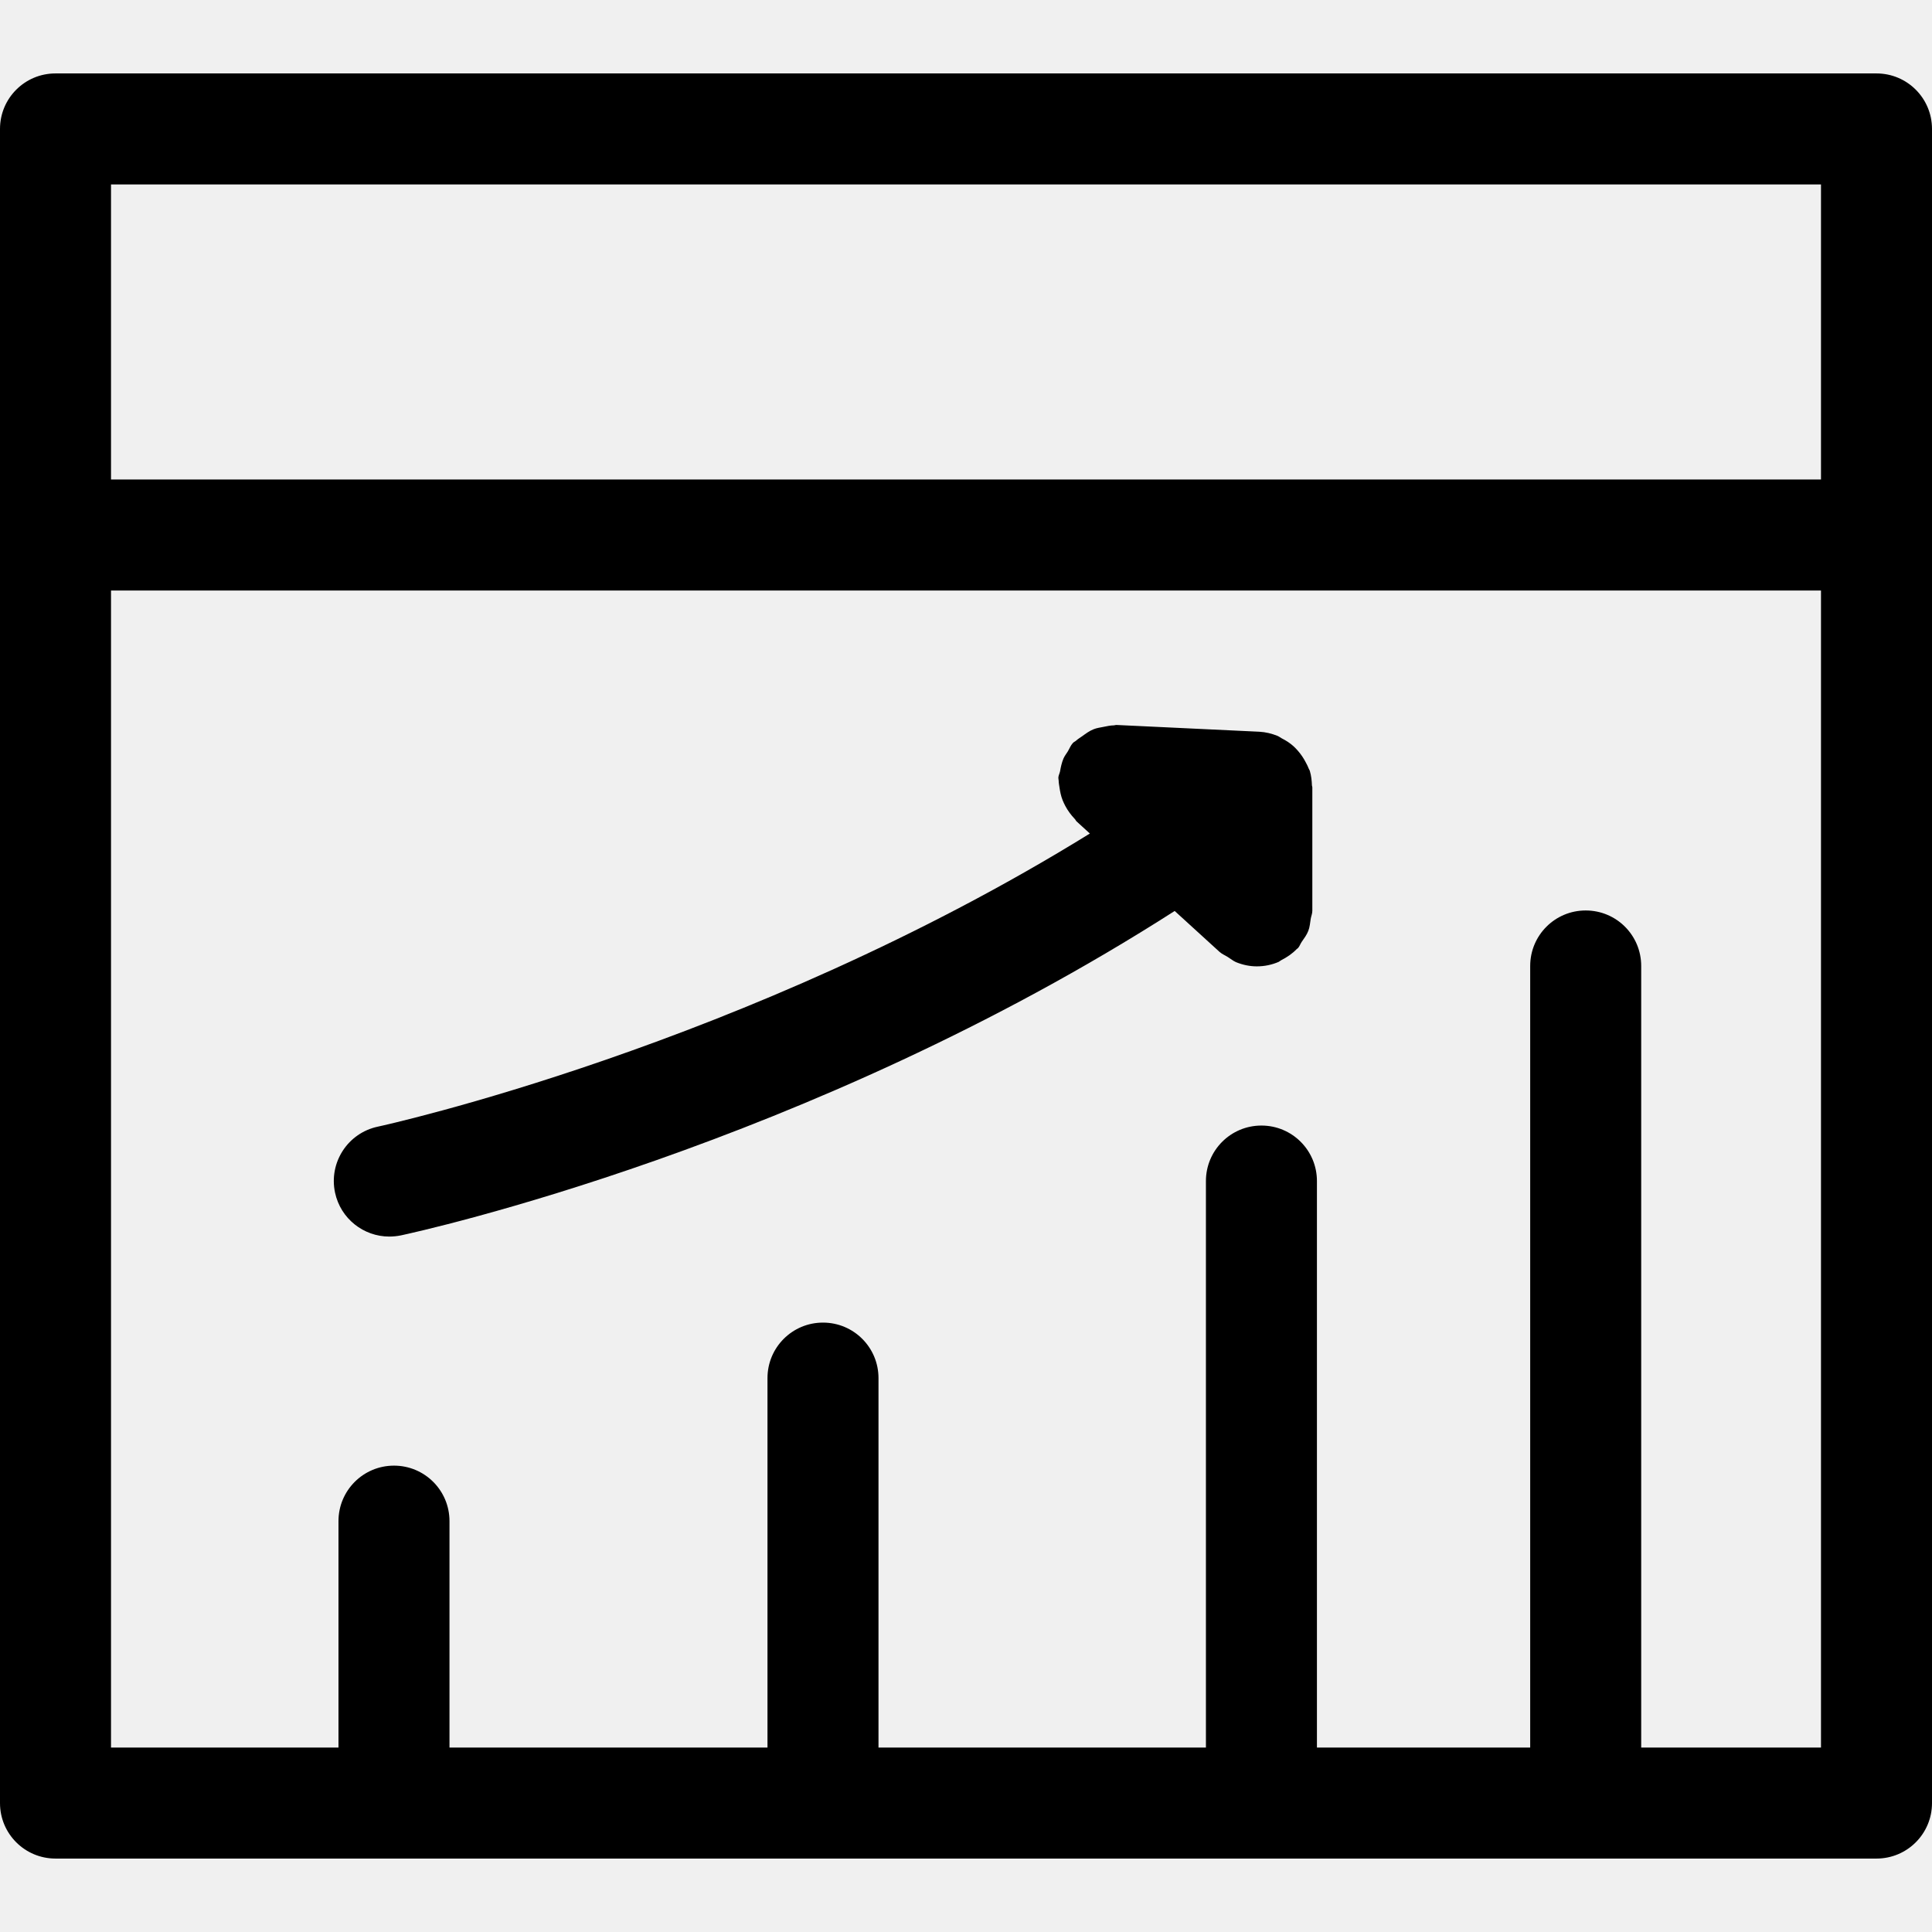
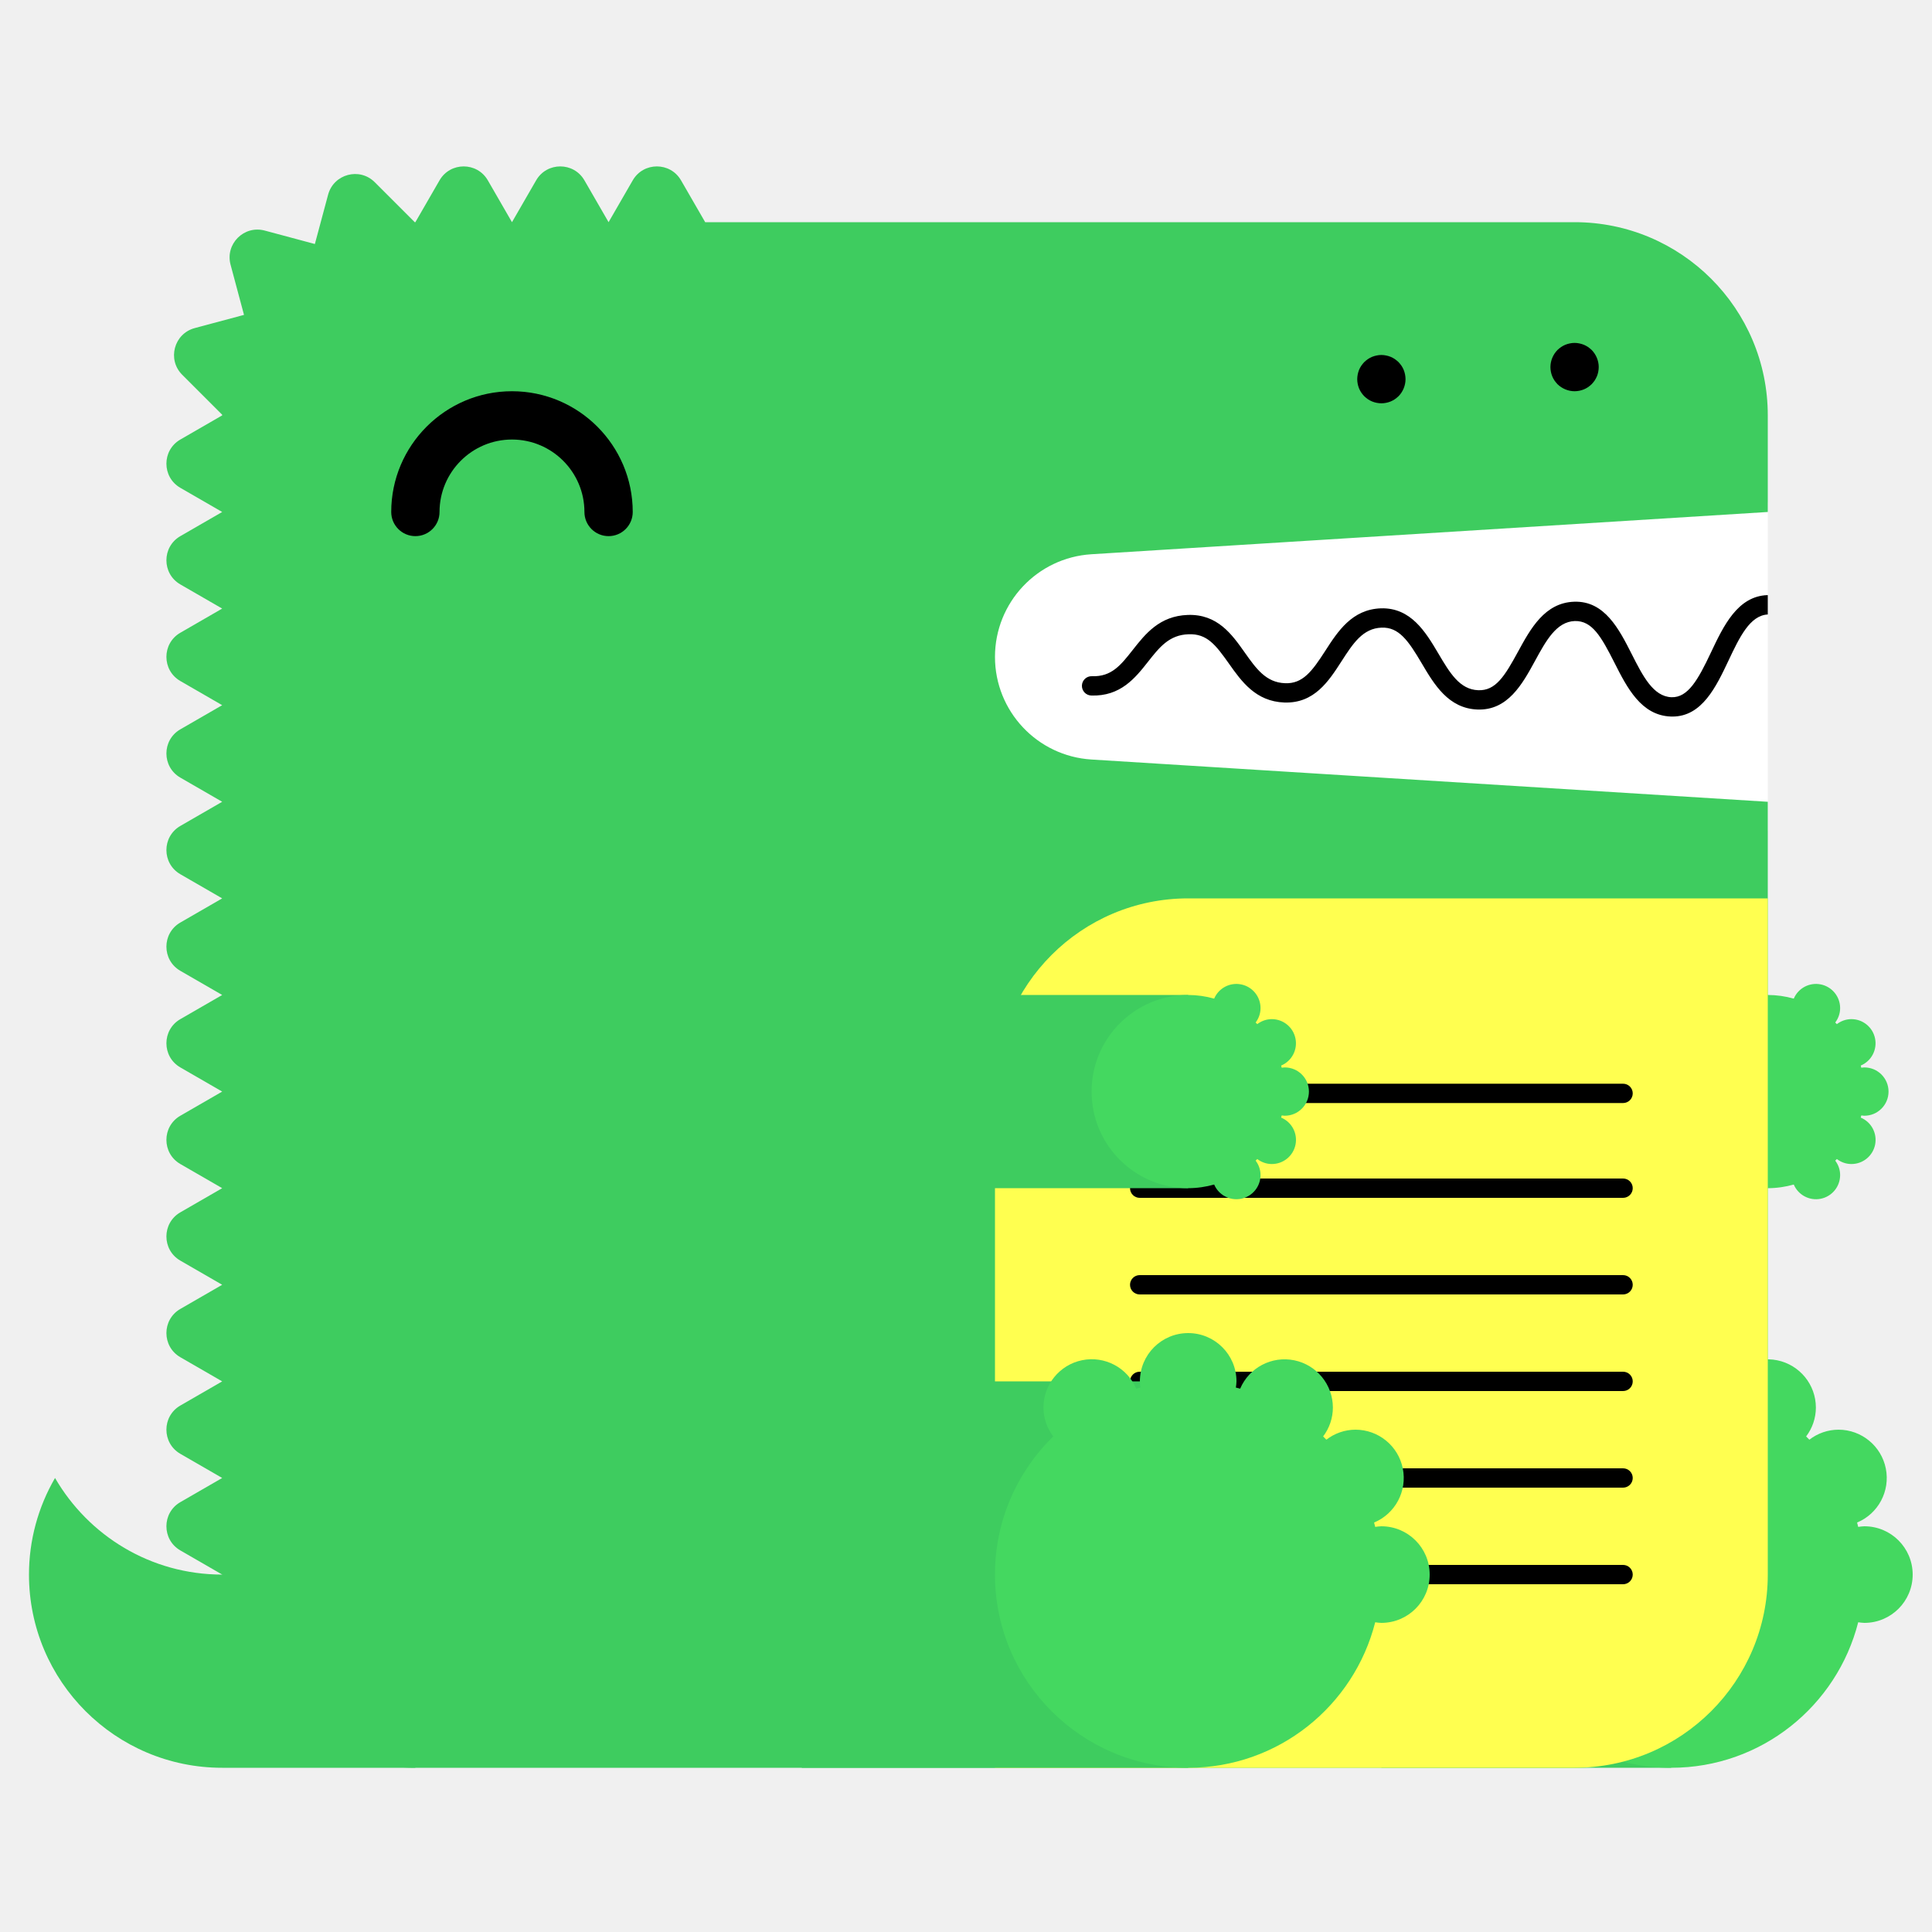
- <svg xmlns="http://www.w3.org/2000/svg" fill="#000000" version="1.1" id="Capa_1" width="800px" height="800px" viewBox="0 0 34.807 34.807" xml:space="preserve">
-   <g>
-     <g>
-       <path d="M0,2.323v30.161c0,0.553,0.447,1,1,1h32.807c0.553,0,1-0.447,1-1V2.323c0-0.553-0.447-1-1-1H1C0.447,1.323,0,1.77,0,2.323    z M29.568,31.484V17.403c0-0.553-0.446-1-1-1c-0.553,0-1,0.447-1,1v14.081h-3.842V21.278c0-0.553-0.447-1-1-1s-1,0.447-1,1v10.206    h-5.899v-6.656c0-0.553-0.447-1-1-1c-0.553,0-1,0.447-1,1v6.656H8.098v-4.079c0-0.553-0.447-1-1-1c-0.553,0-1,0.447-1,1v4.079H2    V10.639h30.807v20.845H29.568z M32.807,3.323v5.316H2V3.323H32.807z" />
-       <path d="M23.643,14.194v-0.012c0-0.011-0.007-0.02-0.007-0.03c-0.003-0.088-0.012-0.176-0.038-0.263    c-0.006-0.02-0.019-0.034-0.025-0.053c-0.014-0.039-0.034-0.073-0.053-0.11c-0.037-0.07-0.08-0.134-0.131-0.193    c-0.027-0.031-0.054-0.061-0.084-0.088c-0.064-0.058-0.136-0.104-0.213-0.143c-0.027-0.015-0.051-0.034-0.08-0.046    c-0.102-0.04-0.21-0.067-0.322-0.073l-2.576-0.122c-0.016-0.001-0.029,0.007-0.045,0.007c-0.065,0-0.129,0.016-0.192,0.028    c-0.06,0.012-0.117,0.019-0.174,0.042c-0.074,0.029-0.138,0.076-0.204,0.124c-0.037,0.026-0.075,0.048-0.109,0.079    c-0.019,0.018-0.043,0.025-0.061,0.045c-0.043,0.047-0.062,0.104-0.094,0.156c-0.027,0.042-0.056,0.079-0.076,0.125    c-0.031,0.074-0.047,0.15-0.061,0.229c-0.008,0.04-0.029,0.074-0.031,0.116c0,0.019,0.006,0.035,0.006,0.053    c0,0.04,0.009,0.078,0.014,0.117c0.012,0.082,0.027,0.159,0.057,0.234c0.016,0.036,0.029,0.07,0.049,0.105    c0.045,0.084,0.101,0.16,0.166,0.229c0.016,0.014,0.021,0.033,0.035,0.047l0.241,0.22c-6.199,3.833-12.755,5.266-12.829,5.281    c-0.54,0.115-0.885,0.646-0.77,1.188c0.1,0.47,0.515,0.792,0.977,0.792c0.068,0,0.139-0.007,0.209-0.021    c0.325-0.069,7.325-1.604,13.941-5.845l0.807,0.736c0.047,0.042,0.102,0.063,0.152,0.095c0.051,0.031,0.094,0.069,0.148,0.092    c0.121,0.049,0.246,0.075,0.373,0.075c0.139,0,0.271-0.028,0.394-0.081c0.017-0.008,0.03-0.023,0.047-0.031    c0.104-0.053,0.2-0.118,0.28-0.202c0.006-0.005,0.013-0.007,0.018-0.012c0.032-0.035,0.044-0.078,0.07-0.116    c0.044-0.064,0.091-0.125,0.119-0.199c0.027-0.069,0.031-0.142,0.043-0.215c0.008-0.049,0.029-0.093,0.029-0.144V14.194    C23.643,14.195,23.643,14.195,23.643,14.194z" />
-     </g>
+ <svg xmlns="http://www.w3.org/2000/svg" width="200" height="200" viewBox="0 0 200 200">
+   <g fill="none" fill-rule="evenodd">
+     <path fill="#FFF" d="M99 52h84v34H99z" />
+     <path d="M23 163c-7.398 0-13.843-4.027-17.303-10A19.886 19.886 0 0 0 3 163c0 11.046 8.954 20 20 20h20v-20H23z" fill="#3ECC5F" />
+     <path d="M112.98 57.376L183 53V43c0-11.046-8.954-20-20-20H73l-2.5-4.33c-1.112-1.925-3.889-1.925-5 0L63 23l-2.5-4.33c-1.111-1.925-3.889-1.925-5 0L53 23l-2.5-4.33c-1.111-1.925-3.889-1.925-5 0L43 23c-.022 0-.042.003-.065.003l-4.142-4.141c-1.57-1.571-4.252-.853-4.828 1.294l-1.369 5.104-5.192-1.392c-2.148-.575-4.111 1.389-3.535 3.536l1.39 5.193-5.102 1.367c-2.148.576-2.867 3.259-1.296 4.83l4.142 4.142c0 .021-.003.042-.003.064l-4.33 2.5c-1.925 1.111-1.925 3.889 0 5L23 53l-4.33 2.5c-1.925 1.111-1.925 3.889 0 5L23 63l-4.33 2.5c-1.925 1.111-1.925 3.889 0 5L23 73l-4.33 2.5c-1.925 1.111-1.925 3.889 0 5L23 83l-4.33 2.5c-1.925 1.111-1.925 3.889 0 5L23 93l-4.33 2.5c-1.925 1.111-1.925 3.889 0 5L23 103l-4.33 2.5c-1.925 1.111-1.925 3.889 0 5L23 113l-4.33 2.5c-1.925 1.111-1.925 3.889 0 5L23 123l-4.33 2.5c-1.925 1.111-1.925 3.889 0 5L23 133l-4.33 2.5c-1.925 1.111-1.925 3.889 0 5L23 143l-4.33 2.5c-1.925 1.111-1.925 3.889 0 5L23 153l-4.33 2.5c-1.925 1.111-1.925 3.889 0 5L23 163c0 11.046 8.954 20 20 20h120c11.046 0 20-8.954 20-20V83l-70.02-4.376A10.645 10.645 0 0 1 103 68c0-5.621 4.37-10.273 9.98-10.624" fill="#3ECC5F" />
+     <path fill="#3ECC5F" d="M143 183h30v-40h-30z" />
+     <path d="M193 158c-.219 0-.428.037-.639.064-.038-.15-.074-.301-.116-.451A5 5 0 0 0 190.32 148a4.96 4.96 0 0 0-3.016 1.036 26.531 26.531 0 0 0-.335-.336 4.955 4.955 0 0 0 1.011-2.987 5 5 0 0 0-9.599-1.959c-.148-.042-.297-.077-.445-.115.027-.211.064-.42.064-.639a5 5 0 0 0-5-5 5 5 0 0 0-5 5c0 .219.037.428.064.639-.148.038-.297.073-.445.115a4.998 4.998 0 0 0-9.599 1.959c0 1.125.384 2.151 1.011 2.987-3.717 3.632-6.031 8.693-6.031 14.3 0 11.046 8.954 20 20 20 9.339 0 17.16-6.41 19.361-15.064.211.027.42.064.639.064a5 5 0 0 0 5-5 5 5 0 0 0-5-5" fill="#44D860" />
+     <path fill="#3ECC5F" d="M153 123h30v-20h-30z" />
+     <path d="M193 115.5a2.5 2.5 0 1 0 0-5c-.109 0-.214.019-.319.032-.02-.075-.037-.15-.058-.225a2.501 2.501 0 0 0-.963-4.807c-.569 0-1.088.197-1.508.518a6.653 6.653 0 0 0-.168-.168c.314-.417.506-.931.506-1.494a2.5 2.5 0 0 0-4.8-.979A9.987 9.987 0 0 0 183 103c-5.522 0-10 4.478-10 10s4.478 10 10 10c.934 0 1.833-.138 2.69-.377a2.5 2.5 0 0 0 4.8-.979c0-.563-.192-1.077-.506-1.494.057-.055.113-.111.168-.168.42.321.939.518 1.508.518a2.5 2.5 0 0 0 .963-4.807c.021-.074.038-.15.058-.225.105.013.21.032.319.032" fill="#44D860" />
+     <path d="M63 55.5a2.5 2.5 0 0 1-2.5-2.5c0-4.136-3.364-7.5-7.5-7.5s-7.5 3.364-7.5 7.5a2.5 2.5 0 1 1-5 0c0-6.893 5.607-12.5 12.5-12.5S65.5 46.107 65.5 53a2.5 2.5 0 0 1-2.5 2.5" fill="#000" />
+     <path d="M103 183h60c11.046 0 20-8.954 20-20V93h-60c-11.046 0-20 8.954-20 20v70z" fill="#FFFF50" />
+     <path d="M168.02 124h-50.04a1 1 0 1 1 0-2h50.04a1 1 0 1 1 0 2m0 20h-50.04a1 1 0 1 1 0-2h50.04a1 1 0 1 1 0 2m0 20h-50.04a1 1 0 1 1 0-2h50.04a1 1 0 1 1 0 2m0-49.814h-50.04a1 1 0 1 1 0-2h50.04a1 1 0 1 1 0 2m0 19.814h-50.04a1 1 0 1 1 0-2h50.04a1 1 0 1 1 0 2m0 20h-50.04a1 1 0 1 1 0-2h50.04a1 1 0 1 1 0 2M183 61.611c-.012 0-.022-.006-.034-.005-3.09.105-4.552 3.196-5.842 5.923-1.346 2.85-2.387 4.703-4.093 4.647-1.889-.068-2.969-2.202-4.113-4.46-1.314-2.594-2.814-5.536-5.963-5.426-3.046.104-4.513 2.794-5.807 5.167-1.377 2.528-2.314 4.065-4.121 3.994-1.927-.07-2.951-1.805-4.136-3.813-1.321-2.236-2.848-4.75-5.936-4.664-2.994.103-4.465 2.385-5.763 4.4-1.373 2.13-2.335 3.428-4.165 3.351-1.973-.07-2.992-1.51-4.171-3.177-1.324-1.873-2.816-3.993-5.895-3.89-2.928.1-4.399 1.97-5.696 3.618-1.232 1.564-2.194 2.802-4.229 2.724a1 1 0 0 0-.072 2c3.017.101 4.545-1.8 5.872-3.487 1.177-1.496 2.193-2.787 4.193-2.855 1.926-.082 2.829 1.115 4.195 3.045 1.297 1.834 2.769 3.914 5.731 4.021 3.103.104 4.596-2.215 5.918-4.267 1.182-1.834 2.202-3.417 4.15-3.484 1.793-.067 2.769 1.35 4.145 3.681 1.297 2.197 2.766 4.686 5.787 4.796 3.125.108 4.634-2.62 5.949-5.035 1.139-2.088 2.214-4.06 4.119-4.126 1.793-.042 2.728 1.595 4.111 4.33 1.292 2.553 2.757 5.445 5.825 5.556l.169.003c3.064 0 4.518-3.075 5.805-5.794 1.139-2.41 2.217-4.68 4.067-4.773v-2z" fill="#000" />
+     <path fill="#3ECC5F" d="M83 183h40v-40H83z" />
+     <path d="M143 158c-.219 0-.428.037-.639.064-.038-.15-.074-.301-.116-.451A5 5 0 0 0 140.32 148a4.96 4.96 0 0 0-3.016 1.036 26.531 26.531 0 0 0-.335-.336 4.955 4.955 0 0 0 1.011-2.987 5 5 0 0 0-9.599-1.959c-.148-.042-.297-.077-.445-.115.027-.211.064-.42.064-.639a5 5 0 0 0-5-5 5 5 0 0 0-5 5c0 .219.037.428.064.639-.148.038-.297.073-.445.115a4.998 4.998 0 0 0-9.599 1.959c0 1.125.384 2.151 1.011 2.987-3.717 3.632-6.031 8.693-6.031 14.3 0 11.046 8.954 20 20 20 9.339 0 17.16-6.41 19.361-15.064.211.027.42.064.639.064a5 5 0 0 0 5-5 5 5 0 0 0-5-5" fill="#44D860" />
+     <path fill="#3ECC5F" d="M83 123h40v-20H83z" />
+     <path d="M133 115.5a2.5 2.5 0 1 0 0-5c-.109 0-.214.019-.319.032-.02-.075-.037-.15-.058-.225a2.501 2.501 0 0 0-.963-4.807c-.569 0-1.088.197-1.508.518a6.653 6.653 0 0 0-.168-.168c.314-.417.506-.931.506-1.494a2.5 2.5 0 0 0-4.8-.979A9.987 9.987 0 0 0 123 103c-5.522 0-10 4.478-10 10s4.478 10 10 10c.934 0 1.833-.138 2.69-.377a2.5 2.5 0 0 0 4.8-.979c0-.563-.192-1.077-.506-1.494.057-.055.113-.111.168-.168.42.321.939.518 1.508.518a2.5 2.5 0 0 0 .963-4.807c.021-.074.038-.15.058-.225.105.013.21.032.319.032" fill="#44D860" />
+     <path d="M143 41.75c-.16 0-.33-.02-.49-.05a2.52 2.52 0 0 1-.47-.14c-.15-.06-.29-.14-.431-.23-.13-.09-.259-.2-.38-.31-.109-.12-.219-.24-.309-.38s-.17-.28-.231-.43a2.619 2.619 0 0 1-.189-.96c0-.16.02-.33.05-.49.03-.16.08-.31.139-.47.061-.15.141-.29.231-.43.09-.13.2-.26.309-.38.121-.11.25-.22.38-.31.141-.09.281-.17.431-.23.149-.06.31-.11.47-.14.32-.07.65-.07.98 0 .159.03.32.08.47.14.149.06.29.14.43.23.13.09.259.2.38.31.11.12.22.25.31.38.09.14.17.28.23.43.06.16.11.31.14.47.029.16.05.33.05.49 0 .66-.271 1.31-.73 1.77-.121.11-.25.22-.38.31-.14.09-.281.17-.43.23a2.565 2.565 0 0 1-.96.19m20-1.25c-.66 0-1.3-.27-1.771-.73a3.802 3.802 0 0 1-.309-.38c-.09-.14-.17-.28-.231-.43a2.619 2.619 0 0 1-.189-.96c0-.66.27-1.3.729-1.77.121-.11.25-.22.38-.31.141-.09.281-.17.431-.23.149-.06.31-.11.47-.14.32-.07.66-.07.98 0 .159.03.32.08.47.14.149.06.29.14.43.23.13.09.259.2.38.31.459.47.73 1.11.73 1.77 0 .16-.021.33-.05.49-.03.16-.08.32-.14.47-.07.15-.14.29-.23.43-.09.13-.2.26-.31.38-.121.11-.25.22-.38.31-.14.09-.281.17-.43.23a2.565 2.565 0 0 1-.96.19" fill="#000" />
  </g>
</svg>
